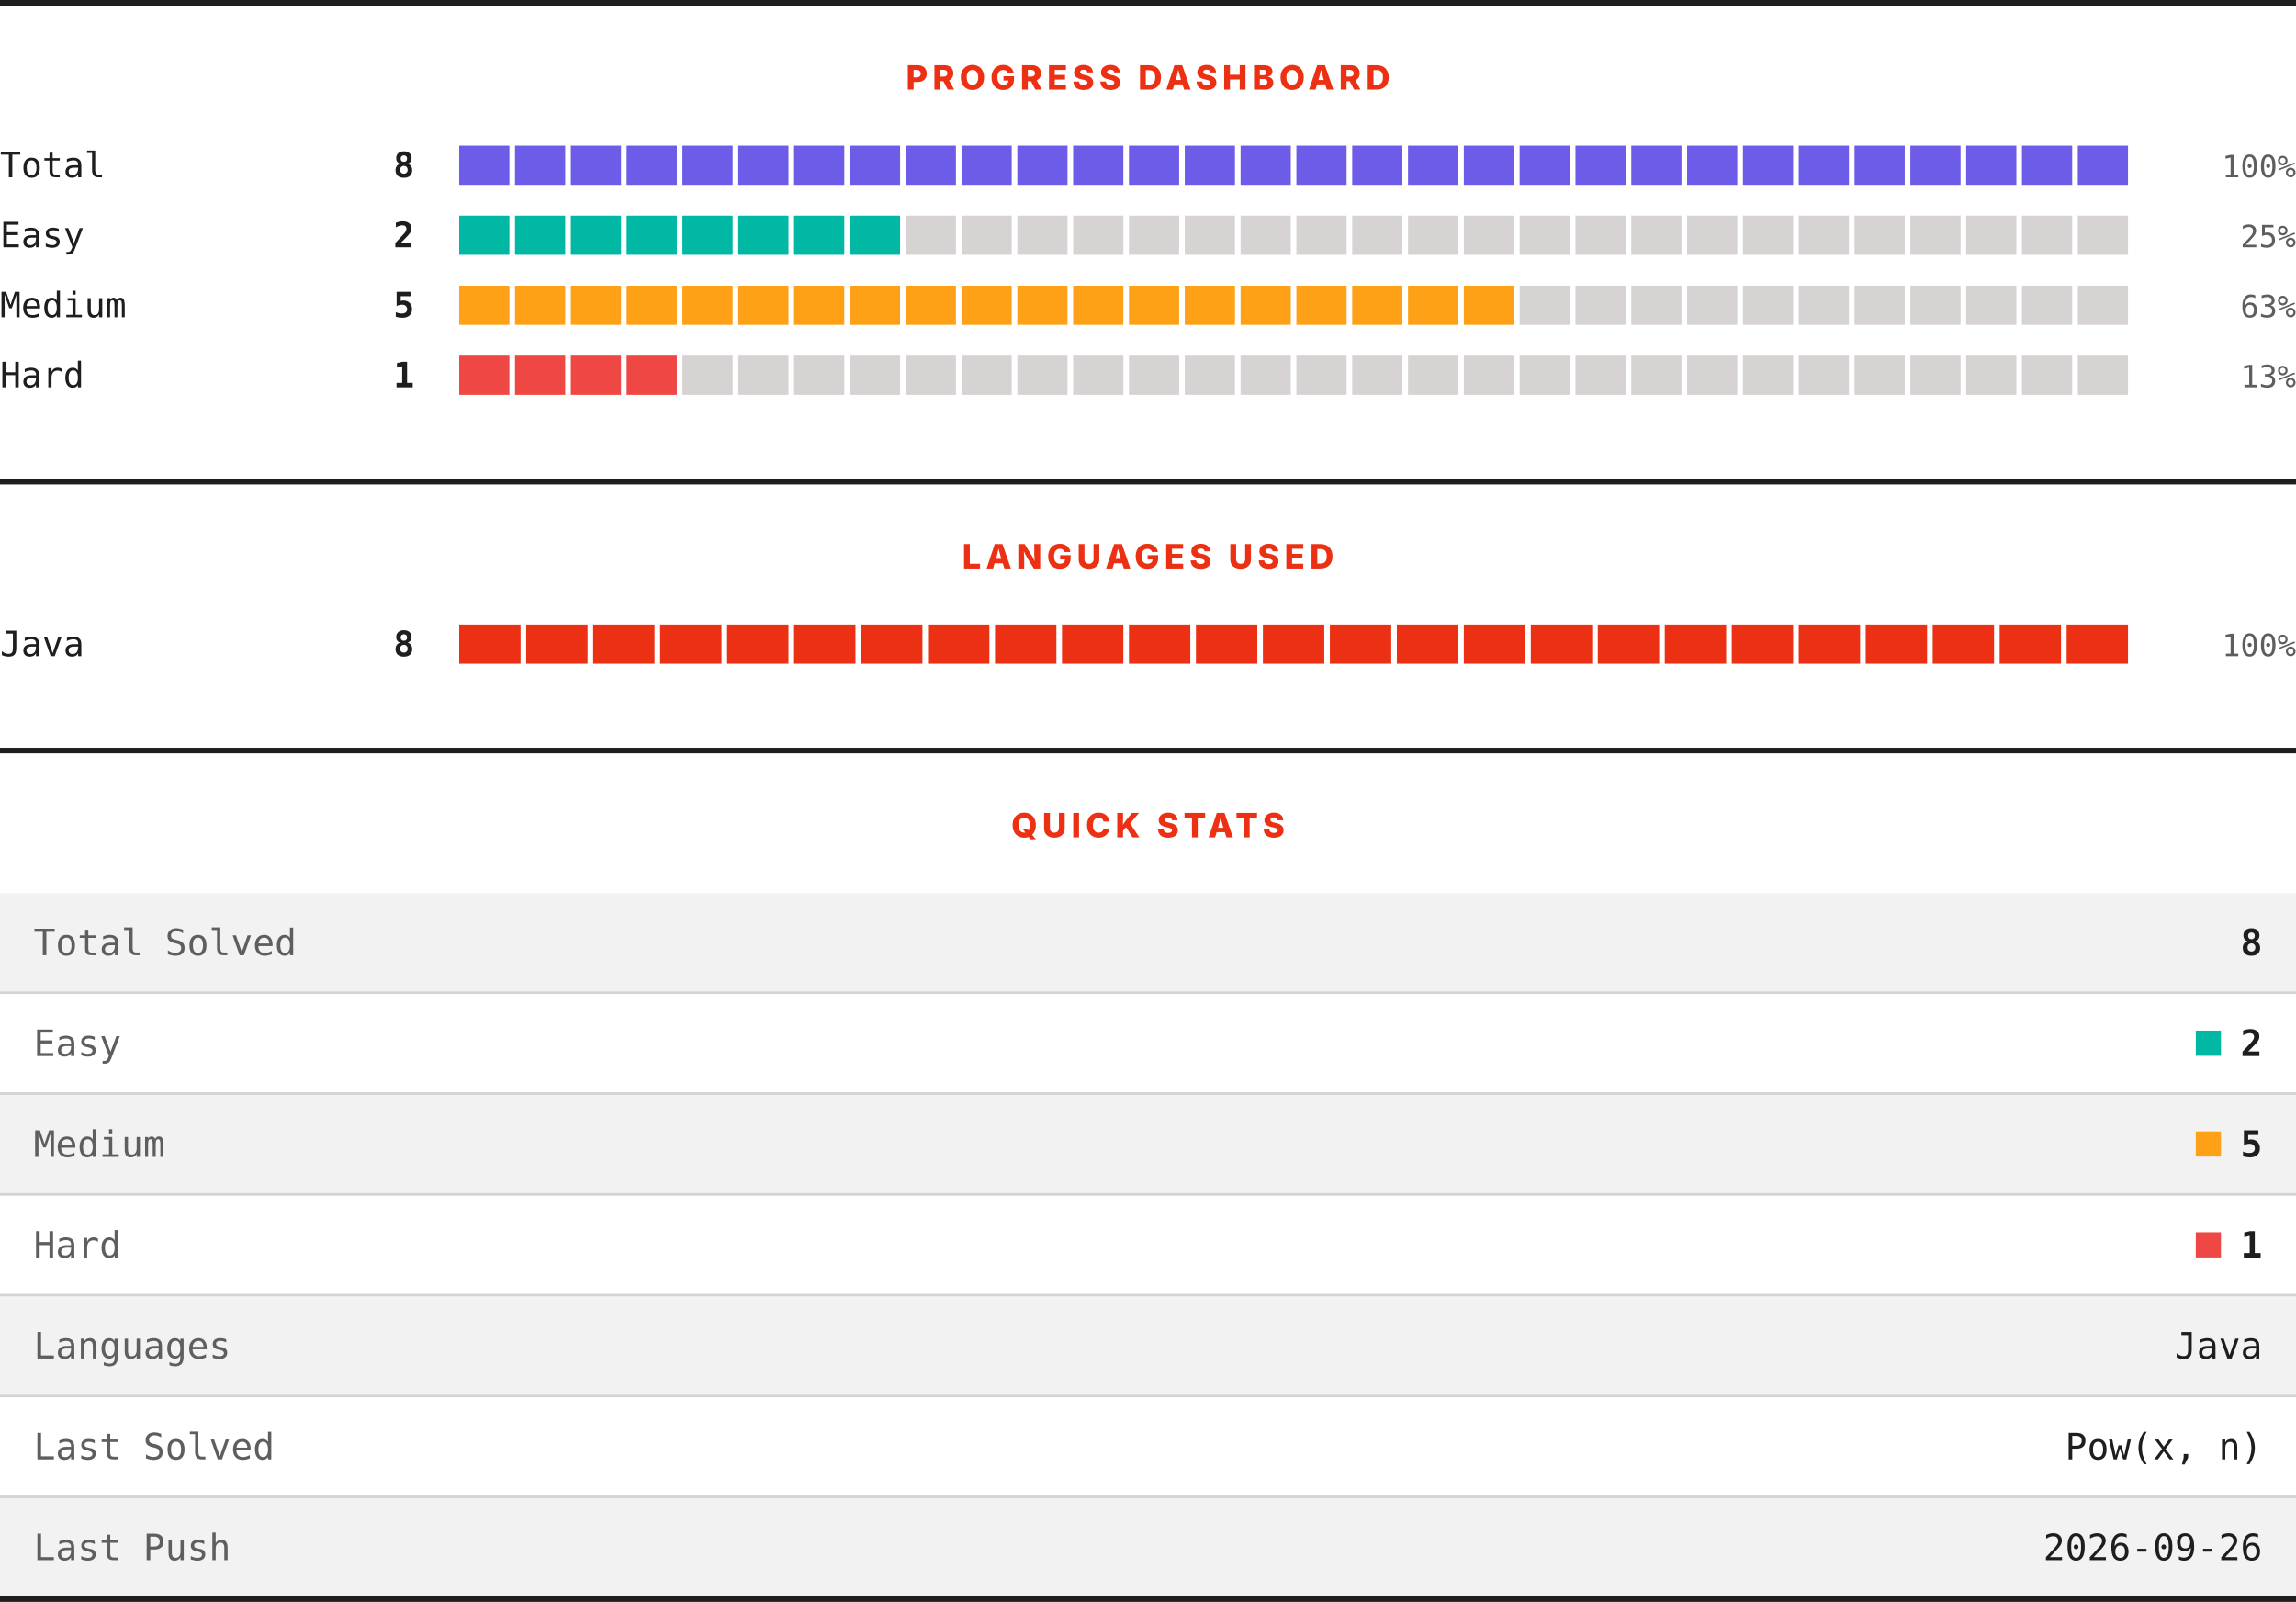
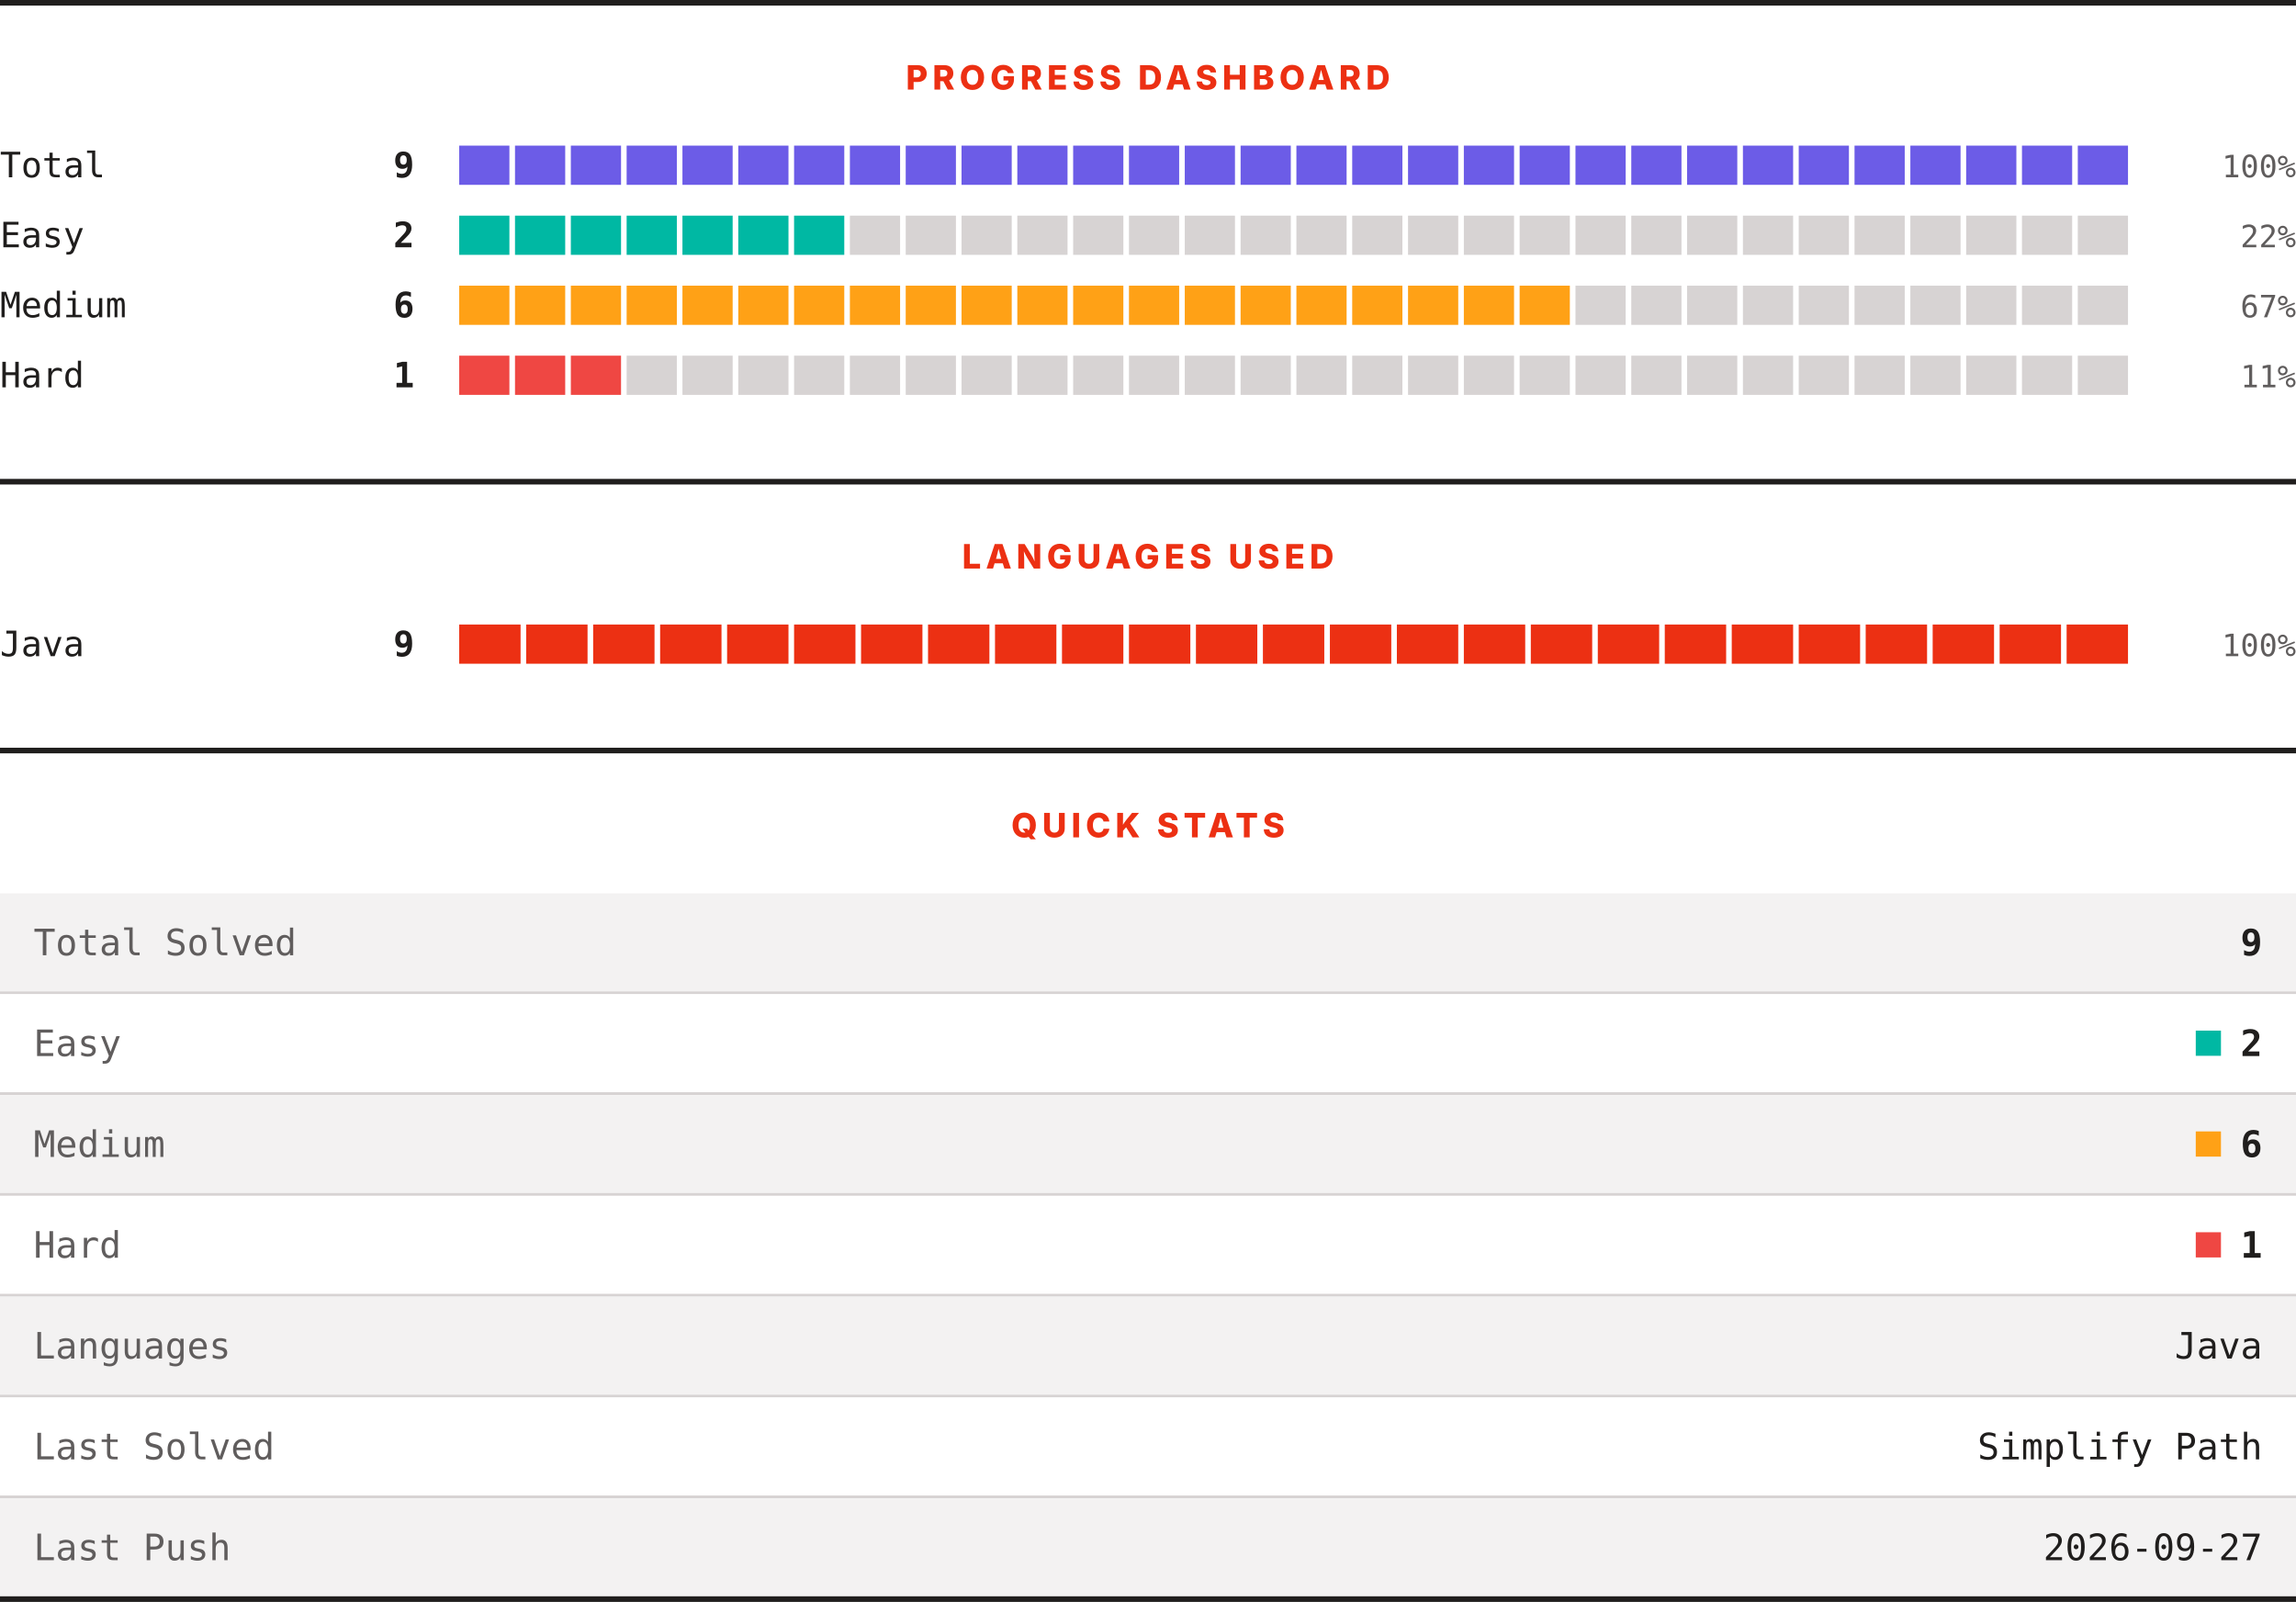
<svg xmlns="http://www.w3.org/2000/svg" width="820" height="572" viewBox="0 0 820 572" role="img" aria-label="LeetCode progress, languages and quick stats">
  <rect width="820" height="572" fill="#ffffff" />
  <rect x="0" y="0" width="820" height="2" fill="#201e1d" />
  <text x="410" y="32" text-anchor="middle" font-family="Archivo, system-ui, -apple-system, Segoe UI, sans-serif" font-size="12" font-weight="800" letter-spacing="1.68" fill="#ec3013">PROGRESS DASHBOARD</text>
  <text x="0" y="63.3" font-family="ui-monospace, SFMono-Regular, Menlo, Consolas, monospace" font-size="12.5" fill="#201e1d">Total</text>
-   <text x="148" y="63.3" text-anchor="end" font-family="ui-monospace, SFMono-Regular, Menlo, Consolas, monospace" font-size="12.5" font-weight="700" fill="#201e1d">8</text>
+   <text x="148" y="63.3" text-anchor="end" font-family="ui-monospace, SFMono-Regular, Menlo, Consolas, monospace" font-size="12.5" font-weight="700" fill="#201e1d">9</text>
  <rect x="164.00" y="52" width="17.93" height="14" fill="#6c5ce7" />
  <rect x="183.93" y="52" width="17.93" height="14" fill="#6c5ce7" />
  <rect x="203.87" y="52" width="17.93" height="14" fill="#6c5ce7" />
  <rect x="223.80" y="52" width="17.93" height="14" fill="#6c5ce7" />
  <rect x="243.73" y="52" width="17.93" height="14" fill="#6c5ce7" />
  <rect x="263.67" y="52" width="17.93" height="14" fill="#6c5ce7" />
  <rect x="283.60" y="52" width="17.93" height="14" fill="#6c5ce7" />
  <rect x="303.53" y="52" width="17.93" height="14" fill="#6c5ce7" />
  <rect x="323.47" y="52" width="17.93" height="14" fill="#6c5ce7" />
  <rect x="343.40" y="52" width="17.93" height="14" fill="#6c5ce7" />
  <rect x="363.33" y="52" width="17.93" height="14" fill="#6c5ce7" />
  <rect x="383.27" y="52" width="17.93" height="14" fill="#6c5ce7" />
  <rect x="403.20" y="52" width="17.93" height="14" fill="#6c5ce7" />
  <rect x="423.13" y="52" width="17.93" height="14" fill="#6c5ce7" />
  <rect x="443.07" y="52" width="17.93" height="14" fill="#6c5ce7" />
  <rect x="463.00" y="52" width="17.93" height="14" fill="#6c5ce7" />
  <rect x="482.93" y="52" width="17.93" height="14" fill="#6c5ce7" />
  <rect x="502.87" y="52" width="17.93" height="14" fill="#6c5ce7" />
  <rect x="522.80" y="52" width="17.93" height="14" fill="#6c5ce7" />
  <rect x="542.73" y="52" width="17.93" height="14" fill="#6c5ce7" />
  <rect x="562.67" y="52" width="17.93" height="14" fill="#6c5ce7" />
  <rect x="582.60" y="52" width="17.93" height="14" fill="#6c5ce7" />
  <rect x="602.53" y="52" width="17.93" height="14" fill="#6c5ce7" />
  <rect x="622.47" y="52" width="17.93" height="14" fill="#6c5ce7" />
  <rect x="642.40" y="52" width="17.93" height="14" fill="#6c5ce7" />
  <rect x="662.33" y="52" width="17.93" height="14" fill="#6c5ce7" />
  <rect x="682.27" y="52" width="17.93" height="14" fill="#6c5ce7" />
  <rect x="702.20" y="52" width="17.93" height="14" fill="#6c5ce7" />
  <rect x="722.13" y="52" width="17.93" height="14" fill="#6c5ce7" />
  <rect x="742.07" y="52" width="17.93" height="14" fill="#6c5ce7" />
  <text x="820" y="63.3" text-anchor="end" font-family="ui-monospace, SFMono-Regular, Menlo, Consolas, monospace" font-size="11" fill="#605d5d">100%</text>
  <text x="0" y="88.3" font-family="ui-monospace, SFMono-Regular, Menlo, Consolas, monospace" font-size="12.5" fill="#201e1d">Easy</text>
  <text x="148" y="88.3" text-anchor="end" font-family="ui-monospace, SFMono-Regular, Menlo, Consolas, monospace" font-size="12.5" font-weight="700" fill="#201e1d">2</text>
  <rect x="164.00" y="77" width="17.93" height="14" fill="#00b8a3" />
  <rect x="183.93" y="77" width="17.93" height="14" fill="#00b8a3" />
  <rect x="203.87" y="77" width="17.93" height="14" fill="#00b8a3" />
  <rect x="223.80" y="77" width="17.93" height="14" fill="#00b8a3" />
  <rect x="243.73" y="77" width="17.93" height="14" fill="#00b8a3" />
  <rect x="263.67" y="77" width="17.93" height="14" fill="#00b8a3" />
  <rect x="283.60" y="77" width="17.93" height="14" fill="#00b8a3" />
-   <rect x="303.53" y="77" width="17.93" height="14" fill="#00b8a3" />
+   <rect x="303.53" y="77" width="17.93" height="14" fill="#d7d3d3" />
  <rect x="323.47" y="77" width="17.93" height="14" fill="#d7d3d3" />
  <rect x="343.40" y="77" width="17.93" height="14" fill="#d7d3d3" />
  <rect x="363.33" y="77" width="17.93" height="14" fill="#d7d3d3" />
  <rect x="383.27" y="77" width="17.93" height="14" fill="#d7d3d3" />
  <rect x="403.20" y="77" width="17.93" height="14" fill="#d7d3d3" />
  <rect x="423.13" y="77" width="17.93" height="14" fill="#d7d3d3" />
  <rect x="443.07" y="77" width="17.93" height="14" fill="#d7d3d3" />
  <rect x="463.00" y="77" width="17.93" height="14" fill="#d7d3d3" />
  <rect x="482.93" y="77" width="17.93" height="14" fill="#d7d3d3" />
  <rect x="502.87" y="77" width="17.93" height="14" fill="#d7d3d3" />
  <rect x="522.80" y="77" width="17.93" height="14" fill="#d7d3d3" />
  <rect x="542.73" y="77" width="17.93" height="14" fill="#d7d3d3" />
  <rect x="562.67" y="77" width="17.93" height="14" fill="#d7d3d3" />
  <rect x="582.60" y="77" width="17.93" height="14" fill="#d7d3d3" />
  <rect x="602.53" y="77" width="17.93" height="14" fill="#d7d3d3" />
  <rect x="622.47" y="77" width="17.93" height="14" fill="#d7d3d3" />
  <rect x="642.40" y="77" width="17.93" height="14" fill="#d7d3d3" />
  <rect x="662.33" y="77" width="17.93" height="14" fill="#d7d3d3" />
  <rect x="682.27" y="77" width="17.93" height="14" fill="#d7d3d3" />
  <rect x="702.20" y="77" width="17.93" height="14" fill="#d7d3d3" />
  <rect x="722.13" y="77" width="17.93" height="14" fill="#d7d3d3" />
  <rect x="742.07" y="77" width="17.93" height="14" fill="#d7d3d3" />
-   <text x="820" y="88.3" text-anchor="end" font-family="ui-monospace, SFMono-Regular, Menlo, Consolas, monospace" font-size="11" fill="#605d5d">25%</text>
+   <text x="820" y="88.3" text-anchor="end" font-family="ui-monospace, SFMono-Regular, Menlo, Consolas, monospace" font-size="11" fill="#605d5d">22%</text>
  <text x="0" y="113.3" font-family="ui-monospace, SFMono-Regular, Menlo, Consolas, monospace" font-size="12.5" fill="#201e1d">Medium</text>
-   <text x="148" y="113.3" text-anchor="end" font-family="ui-monospace, SFMono-Regular, Menlo, Consolas, monospace" font-size="12.5" font-weight="700" fill="#201e1d">5</text>
+   <text x="148" y="113.3" text-anchor="end" font-family="ui-monospace, SFMono-Regular, Menlo, Consolas, monospace" font-size="12.5" font-weight="700" fill="#201e1d">6</text>
  <rect x="164.00" y="102" width="17.93" height="14" fill="#ffa116" />
  <rect x="183.93" y="102" width="17.93" height="14" fill="#ffa116" />
  <rect x="203.87" y="102" width="17.93" height="14" fill="#ffa116" />
  <rect x="223.80" y="102" width="17.93" height="14" fill="#ffa116" />
  <rect x="243.73" y="102" width="17.93" height="14" fill="#ffa116" />
  <rect x="263.67" y="102" width="17.93" height="14" fill="#ffa116" />
  <rect x="283.60" y="102" width="17.93" height="14" fill="#ffa116" />
  <rect x="303.53" y="102" width="17.93" height="14" fill="#ffa116" />
  <rect x="323.47" y="102" width="17.93" height="14" fill="#ffa116" />
  <rect x="343.40" y="102" width="17.93" height="14" fill="#ffa116" />
  <rect x="363.33" y="102" width="17.93" height="14" fill="#ffa116" />
  <rect x="383.27" y="102" width="17.93" height="14" fill="#ffa116" />
  <rect x="403.20" y="102" width="17.93" height="14" fill="#ffa116" />
  <rect x="423.13" y="102" width="17.93" height="14" fill="#ffa116" />
  <rect x="443.07" y="102" width="17.93" height="14" fill="#ffa116" />
  <rect x="463.00" y="102" width="17.93" height="14" fill="#ffa116" />
  <rect x="482.93" y="102" width="17.93" height="14" fill="#ffa116" />
  <rect x="502.87" y="102" width="17.93" height="14" fill="#ffa116" />
  <rect x="522.80" y="102" width="17.93" height="14" fill="#ffa116" />
-   <rect x="542.73" y="102" width="17.93" height="14" fill="#d7d3d3" />
+   <rect x="542.73" y="102" width="17.93" height="14" fill="#ffa116" />
  <rect x="562.67" y="102" width="17.93" height="14" fill="#d7d3d3" />
  <rect x="582.60" y="102" width="17.93" height="14" fill="#d7d3d3" />
  <rect x="602.53" y="102" width="17.93" height="14" fill="#d7d3d3" />
  <rect x="622.47" y="102" width="17.93" height="14" fill="#d7d3d3" />
  <rect x="642.40" y="102" width="17.93" height="14" fill="#d7d3d3" />
  <rect x="662.33" y="102" width="17.93" height="14" fill="#d7d3d3" />
  <rect x="682.27" y="102" width="17.93" height="14" fill="#d7d3d3" />
  <rect x="702.20" y="102" width="17.93" height="14" fill="#d7d3d3" />
  <rect x="722.13" y="102" width="17.93" height="14" fill="#d7d3d3" />
  <rect x="742.07" y="102" width="17.93" height="14" fill="#d7d3d3" />
-   <text x="820" y="113.3" text-anchor="end" font-family="ui-monospace, SFMono-Regular, Menlo, Consolas, monospace" font-size="11" fill="#605d5d">63%</text>
+   <text x="820" y="113.3" text-anchor="end" font-family="ui-monospace, SFMono-Regular, Menlo, Consolas, monospace" font-size="11" fill="#605d5d">67%</text>
  <text x="0" y="138.3" font-family="ui-monospace, SFMono-Regular, Menlo, Consolas, monospace" font-size="12.5" fill="#201e1d">Hard</text>
  <text x="148" y="138.3" text-anchor="end" font-family="ui-monospace, SFMono-Regular, Menlo, Consolas, monospace" font-size="12.5" font-weight="700" fill="#201e1d">1</text>
  <rect x="164.00" y="127" width="17.93" height="14" fill="#ef4743" />
  <rect x="183.93" y="127" width="17.93" height="14" fill="#ef4743" />
  <rect x="203.87" y="127" width="17.93" height="14" fill="#ef4743" />
-   <rect x="223.80" y="127" width="17.93" height="14" fill="#ef4743" />
+   <rect x="223.80" y="127" width="17.93" height="14" fill="#d7d3d3" />
  <rect x="243.73" y="127" width="17.93" height="14" fill="#d7d3d3" />
  <rect x="263.67" y="127" width="17.93" height="14" fill="#d7d3d3" />
  <rect x="283.60" y="127" width="17.93" height="14" fill="#d7d3d3" />
  <rect x="303.53" y="127" width="17.93" height="14" fill="#d7d3d3" />
  <rect x="323.47" y="127" width="17.93" height="14" fill="#d7d3d3" />
  <rect x="343.40" y="127" width="17.93" height="14" fill="#d7d3d3" />
  <rect x="363.33" y="127" width="17.93" height="14" fill="#d7d3d3" />
  <rect x="383.27" y="127" width="17.93" height="14" fill="#d7d3d3" />
  <rect x="403.20" y="127" width="17.93" height="14" fill="#d7d3d3" />
  <rect x="423.13" y="127" width="17.93" height="14" fill="#d7d3d3" />
  <rect x="443.07" y="127" width="17.93" height="14" fill="#d7d3d3" />
  <rect x="463.00" y="127" width="17.93" height="14" fill="#d7d3d3" />
  <rect x="482.93" y="127" width="17.93" height="14" fill="#d7d3d3" />
  <rect x="502.87" y="127" width="17.93" height="14" fill="#d7d3d3" />
  <rect x="522.80" y="127" width="17.93" height="14" fill="#d7d3d3" />
  <rect x="542.73" y="127" width="17.93" height="14" fill="#d7d3d3" />
  <rect x="562.67" y="127" width="17.93" height="14" fill="#d7d3d3" />
  <rect x="582.60" y="127" width="17.93" height="14" fill="#d7d3d3" />
  <rect x="602.53" y="127" width="17.93" height="14" fill="#d7d3d3" />
  <rect x="622.47" y="127" width="17.93" height="14" fill="#d7d3d3" />
  <rect x="642.40" y="127" width="17.93" height="14" fill="#d7d3d3" />
  <rect x="662.33" y="127" width="17.93" height="14" fill="#d7d3d3" />
  <rect x="682.27" y="127" width="17.93" height="14" fill="#d7d3d3" />
  <rect x="702.20" y="127" width="17.93" height="14" fill="#d7d3d3" />
  <rect x="722.13" y="127" width="17.93" height="14" fill="#d7d3d3" />
  <rect x="742.07" y="127" width="17.93" height="14" fill="#d7d3d3" />
-   <text x="820" y="138.3" text-anchor="end" font-family="ui-monospace, SFMono-Regular, Menlo, Consolas, monospace" font-size="11" fill="#605d5d">13%</text>
+   <text x="820" y="138.3" text-anchor="end" font-family="ui-monospace, SFMono-Regular, Menlo, Consolas, monospace" font-size="11" fill="#605d5d">11%</text>
  <rect x="0" y="171" width="820" height="2" fill="#201e1d" />
  <text x="410" y="203" text-anchor="middle" font-family="Archivo, system-ui, -apple-system, Segoe UI, sans-serif" font-size="12" font-weight="800" letter-spacing="1.68" fill="#ec3013">LANGUAGES USED</text>
  <text x="0" y="234.3" font-family="ui-monospace, SFMono-Regular, Menlo, Consolas, monospace" font-size="12.5" fill="#201e1d">Java</text>
-   <text x="148" y="234.3" text-anchor="end" font-family="ui-monospace, SFMono-Regular, Menlo, Consolas, monospace" font-size="12.5" font-weight="700" fill="#201e1d">8</text>
+   <text x="148" y="234.3" text-anchor="end" font-family="ui-monospace, SFMono-Regular, Menlo, Consolas, monospace" font-size="12.5" font-weight="700" fill="#201e1d">9</text>
  <rect x="164.00" y="223" width="21.92" height="14" fill="#ec3013" />
  <rect x="187.92" y="223" width="21.92" height="14" fill="#ec3013" />
  <rect x="211.84" y="223" width="21.92" height="14" fill="#ec3013" />
  <rect x="235.76" y="223" width="21.92" height="14" fill="#ec3013" />
  <rect x="259.68" y="223" width="21.92" height="14" fill="#ec3013" />
  <rect x="283.60" y="223" width="21.92" height="14" fill="#ec3013" />
  <rect x="307.52" y="223" width="21.92" height="14" fill="#ec3013" />
  <rect x="331.44" y="223" width="21.92" height="14" fill="#ec3013" />
  <rect x="355.36" y="223" width="21.92" height="14" fill="#ec3013" />
  <rect x="379.28" y="223" width="21.92" height="14" fill="#ec3013" />
  <rect x="403.20" y="223" width="21.92" height="14" fill="#ec3013" />
  <rect x="427.12" y="223" width="21.92" height="14" fill="#ec3013" />
  <rect x="451.04" y="223" width="21.92" height="14" fill="#ec3013" />
  <rect x="474.96" y="223" width="21.92" height="14" fill="#ec3013" />
  <rect x="498.88" y="223" width="21.92" height="14" fill="#ec3013" />
  <rect x="522.80" y="223" width="21.92" height="14" fill="#ec3013" />
  <rect x="546.72" y="223" width="21.92" height="14" fill="#ec3013" />
  <rect x="570.64" y="223" width="21.92" height="14" fill="#ec3013" />
  <rect x="594.56" y="223" width="21.92" height="14" fill="#ec3013" />
  <rect x="618.48" y="223" width="21.92" height="14" fill="#ec3013" />
  <rect x="642.40" y="223" width="21.92" height="14" fill="#ec3013" />
  <rect x="666.32" y="223" width="21.92" height="14" fill="#ec3013" />
  <rect x="690.24" y="223" width="21.92" height="14" fill="#ec3013" />
  <rect x="714.16" y="223" width="21.92" height="14" fill="#ec3013" />
  <rect x="738.08" y="223" width="21.92" height="14" fill="#ec3013" />
  <text x="820" y="234.3" text-anchor="end" font-family="ui-monospace, SFMono-Regular, Menlo, Consolas, monospace" font-size="11" fill="#605d5d">100%</text>
  <rect x="0" y="267" width="820" height="2" fill="#201e1d" />
  <text x="410" y="299" text-anchor="middle" font-family="Archivo, system-ui, -apple-system, Segoe UI, sans-serif" font-size="12" font-weight="800" letter-spacing="1.68" fill="#ec3013">QUICK STATS</text>
  <rect x="0" y="319" width="820" height="35" fill="#f3f2f2" />
  <text x="12" y="341.1" font-family="ui-monospace, SFMono-Regular, Menlo, Consolas, monospace" font-size="13" fill="#605d5d">Total Solved</text>
-   <text x="808" y="341.1" text-anchor="end" font-family="ui-monospace, SFMono-Regular, Menlo, Consolas, monospace" font-size="13" font-weight="700" fill="#201e1d">8</text>
+   <text x="808" y="341.1" text-anchor="end" font-family="ui-monospace, SFMono-Regular, Menlo, Consolas, monospace" font-size="13" font-weight="700" fill="#201e1d">9</text>
  <rect x="0" y="354" width="820" height="1" fill="#d7d3d3" />
  <rect x="0" y="355" width="820" height="35" fill="#ffffff" />
  <text x="12" y="377.1" font-family="ui-monospace, SFMono-Regular, Menlo, Consolas, monospace" font-size="13" fill="#605d5d">Easy</text>
  <rect x="784.2" y="368" width="9" height="9" fill="#00b8a3" />
  <text x="808" y="377.1" text-anchor="end" font-family="ui-monospace, SFMono-Regular, Menlo, Consolas, monospace" font-size="13" font-weight="700" fill="#201e1d">2</text>
  <rect x="0" y="390" width="820" height="1" fill="#d7d3d3" />
  <rect x="0" y="391" width="820" height="35" fill="#f3f2f2" />
  <text x="12" y="413.1" font-family="ui-monospace, SFMono-Regular, Menlo, Consolas, monospace" font-size="13" fill="#605d5d">Medium</text>
  <rect x="784.2" y="404" width="9" height="9" fill="#ffa116" />
-   <text x="808" y="413.1" text-anchor="end" font-family="ui-monospace, SFMono-Regular, Menlo, Consolas, monospace" font-size="13" font-weight="700" fill="#201e1d">5</text>
+   <text x="808" y="413.1" text-anchor="end" font-family="ui-monospace, SFMono-Regular, Menlo, Consolas, monospace" font-size="13" font-weight="700" fill="#201e1d">6</text>
  <rect x="0" y="426" width="820" height="1" fill="#d7d3d3" />
  <rect x="0" y="427" width="820" height="35" fill="#ffffff" />
  <text x="12" y="449.1" font-family="ui-monospace, SFMono-Regular, Menlo, Consolas, monospace" font-size="13" fill="#605d5d">Hard</text>
  <rect x="784.2" y="440" width="9" height="9" fill="#ef4743" />
  <text x="808" y="449.1" text-anchor="end" font-family="ui-monospace, SFMono-Regular, Menlo, Consolas, monospace" font-size="13" font-weight="700" fill="#201e1d">1</text>
  <rect x="0" y="462" width="820" height="1" fill="#d7d3d3" />
  <rect x="0" y="463" width="820" height="35" fill="#f3f2f2" />
  <text x="12" y="485.1" font-family="ui-monospace, SFMono-Regular, Menlo, Consolas, monospace" font-size="13" fill="#605d5d">Languages</text>
  <text x="808" y="485.1" text-anchor="end" font-family="ui-monospace, SFMono-Regular, Menlo, Consolas, monospace" font-size="13" fill="#201e1d">Java</text>
  <rect x="0" y="498" width="820" height="1" fill="#d7d3d3" />
  <rect x="0" y="499" width="820" height="35" fill="#ffffff" />
  <text x="12" y="521.1" font-family="ui-monospace, SFMono-Regular, Menlo, Consolas, monospace" font-size="13" fill="#605d5d">Last Solved</text>
-   <text x="808" y="521.1" text-anchor="end" font-family="ui-monospace, SFMono-Regular, Menlo, Consolas, monospace" font-size="13" fill="#201e1d">Pow(x, n)</text>
+   <text x="808" y="521.1" text-anchor="end" font-family="ui-monospace, SFMono-Regular, Menlo, Consolas, monospace" font-size="13" fill="#201e1d">Simplify Path</text>
  <rect x="0" y="534" width="820" height="1" fill="#d7d3d3" />
  <rect x="0" y="535" width="820" height="35" fill="#f3f2f2" />
  <text x="12" y="557.1" font-family="ui-monospace, SFMono-Regular, Menlo, Consolas, monospace" font-size="13" fill="#605d5d">Last Push</text>
-   <text x="808" y="557.1" text-anchor="end" font-family="ui-monospace, SFMono-Regular, Menlo, Consolas, monospace" font-size="13" fill="#201e1d">2026-09-26</text>
+   <text x="808" y="557.1" text-anchor="end" font-family="ui-monospace, SFMono-Regular, Menlo, Consolas, monospace" font-size="13" fill="#201e1d">2026-09-27</text>
  <rect x="0" y="570" width="820" height="2" fill="#201e1d" />
</svg>
